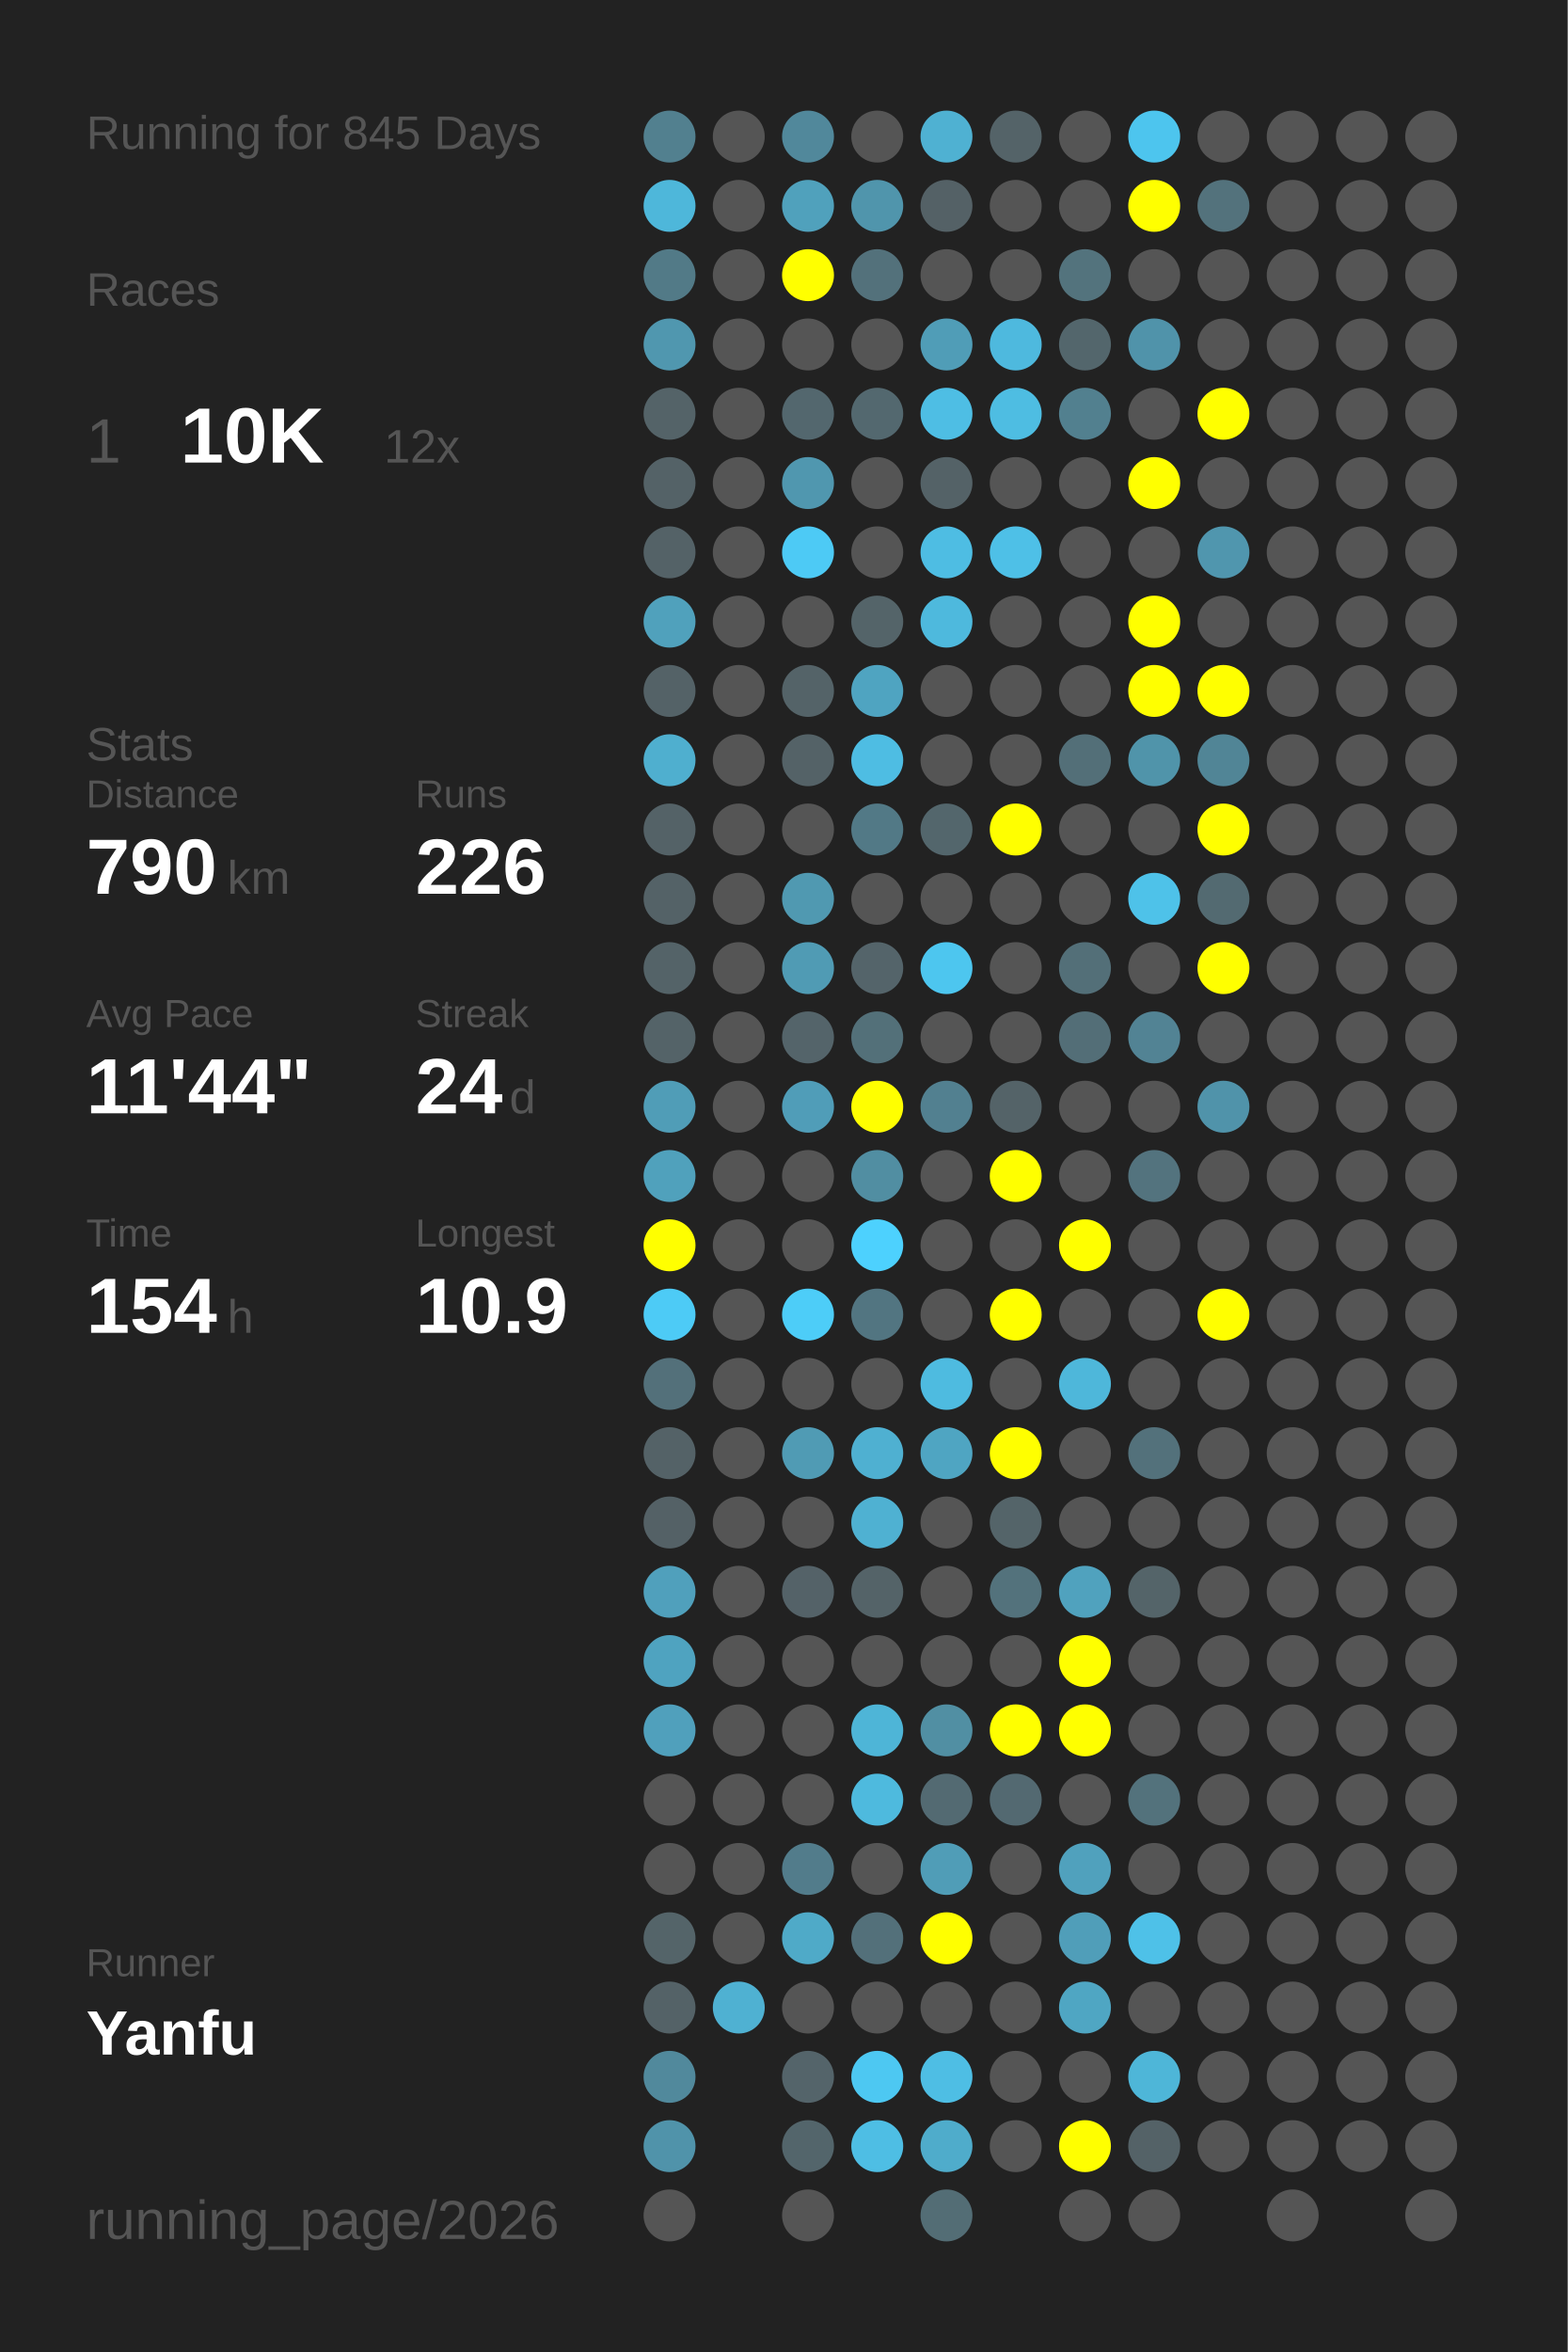
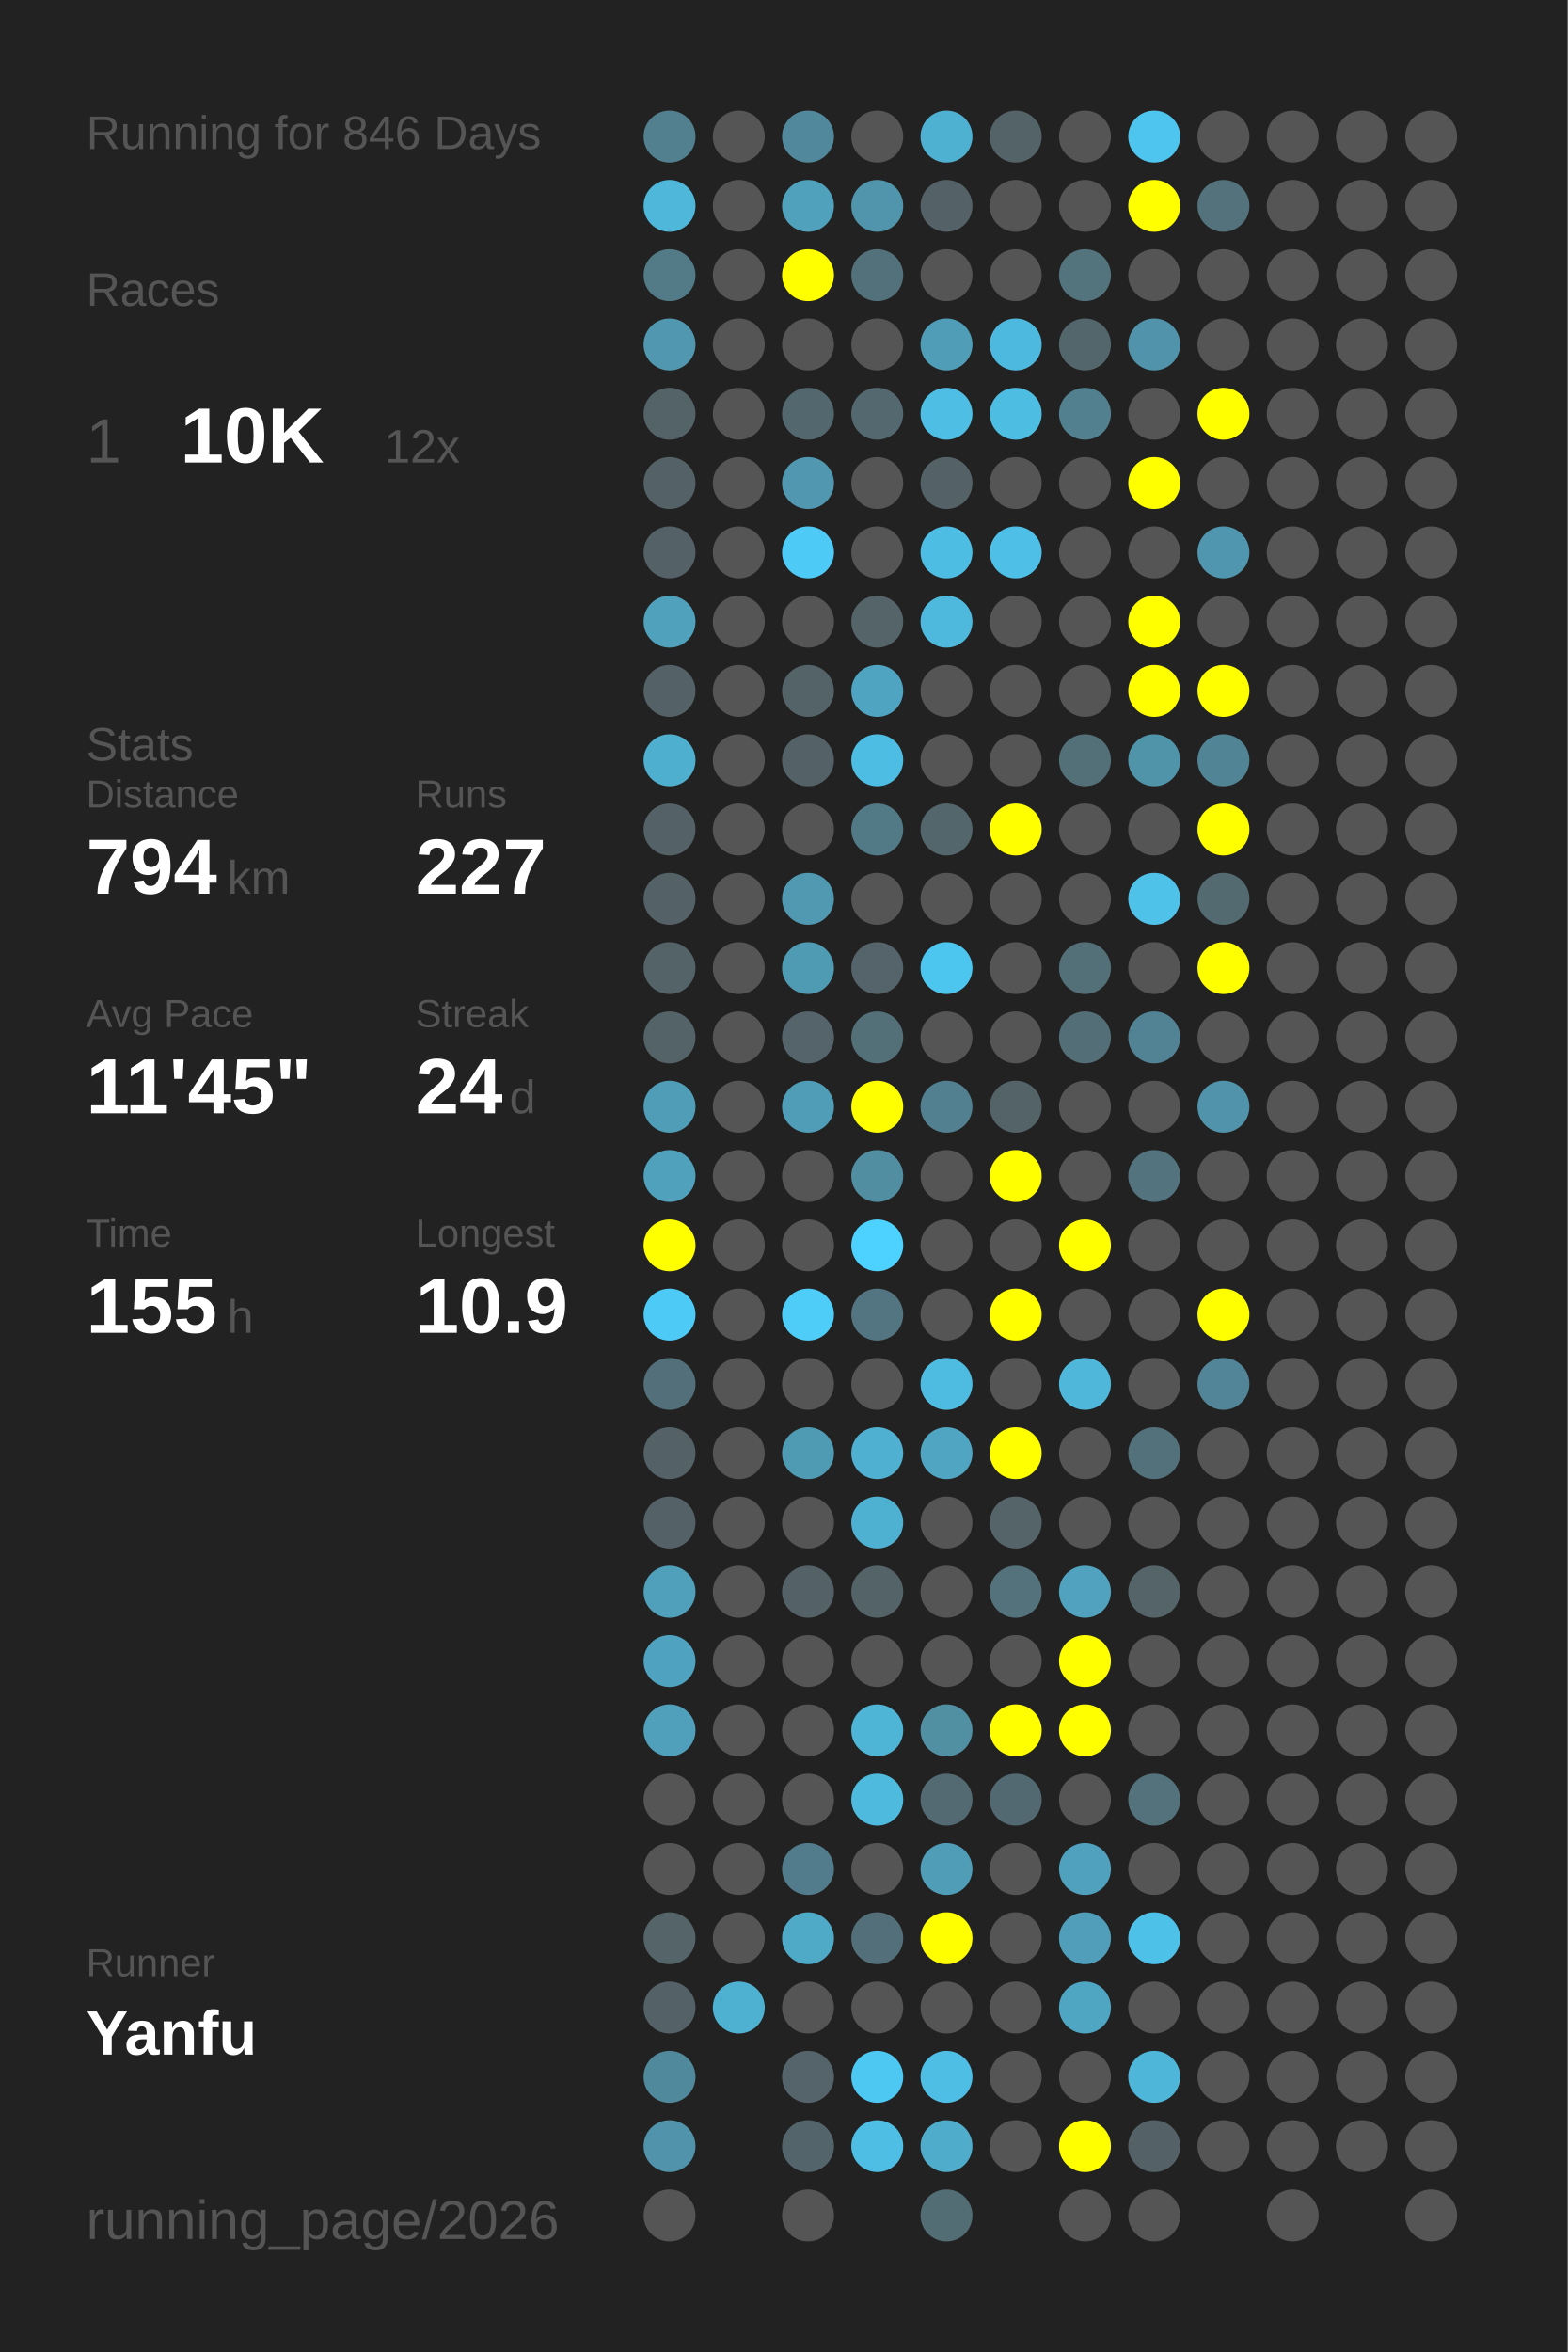
<svg xmlns="http://www.w3.org/2000/svg" baseProfile="full" height="300mm" version="1.1" viewBox="0,0,200,300" width="200mm">
  <defs />
  <rect fill="#222222" height="300" width="200" x="0" y="0" />
-   <text fill="#555555" style="font-size:6px; font-family:Arial;" x="11" y="19">Running for 845 Days</text>
+   <text fill="#555555" style="font-size:6px; font-family:Arial;" x="11" y="19">Running for 846 Days</text>
  <text fill="#555555" style="font-size:6px; font-family:Arial;" x="11" y="39">Races</text>
  <text fill="#555555" style="font-size:8px; font-family:Arial;" x="11" y="59">1</text>
  <text fill="#FFFFFF" style="font-size:10px; font-family:Arial; font-weight:bold;" x="23" y="59">10K</text>
  <text fill="#555555" style="font-size:6px; font-family:Arial;" x="49" y="59">12x</text>
  <text fill="#555555" style="font-size:6px; font-family:Arial;" x="11" y="97">Stats</text>
  <text fill="#555555" style="font-size:5px; font-family:Arial;" x="11" y="103">Distance</text>
-   <text fill="#FFFFFF" style="font-size:10px; font-family:Arial; font-weight:bold;" x="11" y="114">790</text>
+   <text fill="#FFFFFF" style="font-size:10px; font-family:Arial; font-weight:bold;" x="11" y="114">794</text>
  <text fill="#555555" style="font-size:6px; font-family:Arial;" x="29" y="114">km</text>
  <text fill="#555555" style="font-size:5px; font-family:Arial;" x="53" y="103">Runs</text>
-   <text fill="#FFFFFF" style="font-size:10px; font-family:Arial; font-weight:bold;" x="53" y="114">226</text>
+   <text fill="#FFFFFF" style="font-size:10px; font-family:Arial; font-weight:bold;" x="53" y="114">227</text>
  <text fill="#555555" style="font-size:5px; font-family:Arial;" x="11" y="131">Avg Pace</text>
-   <text fill="#FFFFFF" style="font-size:10px; font-family:Arial; font-weight:bold;" x="11" y="142">11'44"</text>
+   <text fill="#FFFFFF" style="font-size:10px; font-family:Arial; font-weight:bold;" x="11" y="142">11'45"</text>
  <text fill="#555555" style="font-size:5px; font-family:Arial;" x="53" y="131">Streak</text>
  <text fill="#FFFFFF" style="font-size:10px; font-family:Arial; font-weight:bold;" x="53" y="142">24</text>
  <text fill="#555555" style="font-size:6px; font-family:Arial;" x="65" y="142">d</text>
  <text fill="#555555" style="font-size:5px; font-family:Arial;" x="11" y="159">Time</text>
-   <text fill="#FFFFFF" style="font-size:10px; font-family:Arial; font-weight:bold;" x="11" y="170">154</text>
+   <text fill="#FFFFFF" style="font-size:10px; font-family:Arial; font-weight:bold;" x="11" y="170">155</text>
  <text fill="#555555" style="font-size:6px; font-family:Arial;" x="29" y="170">h</text>
  <text fill="#555555" style="font-size:5px; font-family:Arial;" x="53" y="159">Longest</text>
  <text fill="#FFFFFF" style="font-size:10px; font-family:Arial; font-weight:bold;" x="53" y="170">10.9</text>
  <text fill="#555555" style="font-size:5px; font-family:Arial;" x="11" y="252.065">Runner</text>
  <text fill="#FFFFFF" style="font-size:8px; font-family:Arial; font-weight:bold;" x="11" y="262.065">Yanfu</text>
  <text fill="#555555" style="font-size:7px; font-family:Arial;" x="11" y="285.581">running_page/2026</text>
  <circle cx="85.417" cy="17.419" fill="#52808f" r="3.312" />
  <circle cx="85.417" cy="26.258" fill="#4eb7da" r="3.312" />
  <circle cx="85.417" cy="35.097" fill="#527a87" r="3.312" />
  <circle cx="85.417" cy="43.935" fill="#5097af" r="3.312" />
  <circle cx="85.417" cy="52.774" fill="#546368" r="3.312" />
  <circle cx="85.417" cy="61.613" fill="#546267" r="3.312" />
  <circle cx="85.417" cy="70.452" fill="#546267" r="3.312" />
  <circle cx="85.417" cy="79.29" fill="#50a1bc" r="3.312" />
  <circle cx="85.417" cy="88.129" fill="#546267" r="3.312" />
  <circle cx="85.417" cy="96.968" fill="#4fafcf" r="3.312" />
  <circle cx="85.417" cy="105.806" fill="#546267" r="3.312" />
  <circle cx="85.417" cy="114.645" fill="#546267" r="3.312" />
  <circle cx="85.417" cy="123.484" fill="#546368" r="3.312" />
  <circle cx="85.417" cy="132.323" fill="#546368" r="3.312" />
  <circle cx="85.417" cy="141.161" fill="#509db7" r="3.312" />
  <circle cx="85.417" cy="150" fill="#50a1bc" r="3.312" />
  <circle cx="85.417" cy="158.839" fill="#FFFF00" r="3.312" />
  <circle cx="85.417" cy="167.677" fill="#4dcbf6" r="3.312" />
  <circle cx="85.417" cy="176.516" fill="#53707a" r="3.312" />
  <circle cx="85.417" cy="185.355" fill="#546267" r="3.312" />
  <circle cx="85.417" cy="194.194" fill="#546166" r="3.312" />
  <circle cx="85.417" cy="203.032" fill="#50a0bc" r="3.312" />
  <circle cx="85.417" cy="211.871" fill="#4fa3c0" r="3.312" />
  <circle cx="85.417" cy="220.71" fill="#50a0bc" r="3.312" />
  <circle cx="85.417" cy="229.548" fill="#555555" r="3.312" />
  <circle cx="85.417" cy="238.387" fill="#555555" r="3.312" />
  <circle cx="85.417" cy="247.226" fill="#546469" r="3.312" />
  <circle cx="85.417" cy="256.065" fill="#546267" r="3.312" />
  <circle cx="85.417" cy="264.903" fill="#51899c" r="3.312" />
  <circle cx="85.417" cy="273.742" fill="#5093aa" r="3.312" />
  <circle cx="85.417" cy="282.581" fill="#555555" r="3.312" />
  <circle cx="94.25" cy="17.419" fill="#555555" r="3.312" />
  <circle cx="94.25" cy="26.258" fill="#555555" r="3.312" />
  <circle cx="94.25" cy="35.097" fill="#555555" r="3.312" />
  <circle cx="94.25" cy="43.935" fill="#555555" r="3.312" />
  <circle cx="94.25" cy="52.774" fill="#555555" r="3.312" />
  <circle cx="94.25" cy="61.613" fill="#555555" r="3.312" />
  <circle cx="94.25" cy="70.452" fill="#555555" r="3.312" />
  <circle cx="94.25" cy="79.29" fill="#555555" r="3.312" />
  <circle cx="94.25" cy="88.129" fill="#555555" r="3.312" />
  <circle cx="94.25" cy="96.968" fill="#555555" r="3.312" />
  <circle cx="94.25" cy="105.806" fill="#555555" r="3.312" />
  <circle cx="94.25" cy="114.645" fill="#555555" r="3.312" />
  <circle cx="94.25" cy="123.484" fill="#555555" r="3.312" />
  <circle cx="94.25" cy="132.323" fill="#555555" r="3.312" />
  <circle cx="94.25" cy="141.161" fill="#555555" r="3.312" />
  <circle cx="94.25" cy="150" fill="#555555" r="3.312" />
  <circle cx="94.25" cy="158.839" fill="#555555" r="3.312" />
  <circle cx="94.25" cy="167.677" fill="#555555" r="3.312" />
  <circle cx="94.25" cy="176.516" fill="#555555" r="3.312" />
  <circle cx="94.25" cy="185.355" fill="#555555" r="3.312" />
  <circle cx="94.25" cy="194.194" fill="#555555" r="3.312" />
  <circle cx="94.25" cy="203.032" fill="#555555" r="3.312" />
  <circle cx="94.25" cy="211.871" fill="#555555" r="3.312" />
  <circle cx="94.25" cy="220.71" fill="#555555" r="3.312" />
  <circle cx="94.25" cy="229.548" fill="#555555" r="3.312" />
  <circle cx="94.25" cy="238.387" fill="#555555" r="3.312" />
  <circle cx="94.25" cy="247.226" fill="#555555" r="3.312" />
  <circle cx="94.25" cy="256.065" fill="#4fb1d2" r="3.312" />
  <circle cx="103.083" cy="17.419" fill="#51889b" r="3.312" />
  <circle cx="103.083" cy="26.258" fill="#50a1bc" r="3.312" />
  <circle cx="103.083" cy="35.097" fill="#FFFF00" r="3.312" />
  <circle cx="103.083" cy="43.935" fill="#555555" r="3.312" />
  <circle cx="103.083" cy="52.774" fill="#53676e" r="3.312" />
  <circle cx="103.083" cy="61.613" fill="#5097af" r="3.312" />
  <circle cx="103.083" cy="70.452" fill="#4dcaf5" r="3.312" />
  <circle cx="103.083" cy="79.29" fill="#555555" r="3.312" />
  <circle cx="103.083" cy="88.129" fill="#546368" r="3.312" />
  <circle cx="103.083" cy="96.968" fill="#546267" r="3.312" />
  <circle cx="103.083" cy="105.806" fill="#555555" r="3.312" />
  <circle cx="103.083" cy="114.645" fill="#5099b1" r="3.312" />
  <circle cx="103.083" cy="123.484" fill="#509bb4" r="3.312" />
  <circle cx="103.083" cy="132.323" fill="#54646a" r="3.312" />
  <circle cx="103.083" cy="141.161" fill="#509db8" r="3.312" />
  <circle cx="103.083" cy="150" fill="#555555" r="3.312" />
  <circle cx="103.083" cy="158.839" fill="#555555" r="3.312" />
  <circle cx="103.083" cy="167.677" fill="#4dcdf8" r="3.312" />
  <circle cx="103.083" cy="176.516" fill="#555555" r="3.312" />
  <circle cx="103.083" cy="185.355" fill="#509bb4" r="3.312" />
  <circle cx="103.083" cy="194.194" fill="#555555" r="3.312" />
  <circle cx="103.083" cy="203.032" fill="#546268" r="3.312" />
  <circle cx="103.083" cy="211.871" fill="#555555" r="3.312" />
  <circle cx="103.083" cy="220.71" fill="#555555" r="3.312" />
  <circle cx="103.083" cy="229.548" fill="#555555" r="3.312" />
  <circle cx="103.083" cy="238.387" fill="#527c8b" r="3.312" />
  <circle cx="103.083" cy="247.226" fill="#4faac8" r="3.312" />
  <circle cx="103.083" cy="256.065" fill="#555555" r="3.312" />
  <circle cx="103.083" cy="264.903" fill="#54646a" r="3.312" />
  <circle cx="103.083" cy="273.742" fill="#53656b" r="3.312" />
  <circle cx="103.083" cy="282.581" fill="#555555" r="3.312" />
  <circle cx="111.917" cy="17.419" fill="#555555" r="3.312" />
  <circle cx="111.917" cy="26.258" fill="#5095ac" r="3.312" />
  <circle cx="111.917" cy="35.097" fill="#53717b" r="3.312" />
  <circle cx="111.917" cy="43.935" fill="#555555" r="3.312" />
  <circle cx="111.917" cy="52.774" fill="#53686f" r="3.312" />
  <circle cx="111.917" cy="61.613" fill="#555555" r="3.312" />
  <circle cx="111.917" cy="70.452" fill="#555555" r="3.312" />
  <circle cx="111.917" cy="79.29" fill="#546469" r="3.312" />
  <circle cx="111.917" cy="88.129" fill="#4fa4c1" r="3.312" />
  <circle cx="111.917" cy="96.968" fill="#4ebde3" r="3.312" />
  <circle cx="111.917" cy="105.806" fill="#527986" r="3.312" />
  <circle cx="111.917" cy="114.645" fill="#555555" r="3.312" />
  <circle cx="111.917" cy="123.484" fill="#54646a" r="3.312" />
  <circle cx="111.917" cy="132.323" fill="#537079" r="3.312" />
  <circle cx="111.917" cy="141.161" fill="#FFFF00" r="3.312" />
  <circle cx="111.917" cy="150" fill="#518ea2" r="3.312" />
  <circle cx="111.917" cy="158.839" fill="#4dd1fe" r="3.312" />
  <circle cx="111.917" cy="167.677" fill="#527581" r="3.312" />
  <circle cx="111.917" cy="176.516" fill="#555555" r="3.312" />
  <circle cx="111.917" cy="185.355" fill="#4fb0d1" r="3.312" />
  <circle cx="111.917" cy="194.194" fill="#4fb1d2" r="3.312" />
  <circle cx="111.917" cy="203.032" fill="#546368" r="3.312" />
  <circle cx="111.917" cy="211.871" fill="#555555" r="3.312" />
  <circle cx="111.917" cy="220.71" fill="#4eb5d7" r="3.312" />
  <circle cx="111.917" cy="229.548" fill="#4ebade" r="3.312" />
  <circle cx="111.917" cy="238.387" fill="#555555" r="3.312" />
  <circle cx="111.917" cy="247.226" fill="#53707a" r="3.312" />
  <circle cx="111.917" cy="256.065" fill="#555555" r="3.312" />
  <circle cx="111.917" cy="264.903" fill="#4dc8f2" r="3.312" />
  <circle cx="111.917" cy="273.742" fill="#4ebee4" r="3.312" />
  <circle cx="120.75" cy="17.419" fill="#4fb1d2" r="3.312" />
  <circle cx="120.75" cy="26.258" fill="#546166" r="3.312" />
  <circle cx="120.75" cy="35.097" fill="#555555" r="3.312" />
  <circle cx="120.75" cy="43.935" fill="#509db7" r="3.312" />
  <circle cx="120.75" cy="52.774" fill="#4ebee4" r="3.312" />
  <circle cx="120.75" cy="61.613" fill="#546267" r="3.312" />
  <circle cx="120.75" cy="70.452" fill="#4ebde3" r="3.312" />
  <circle cx="120.75" cy="79.29" fill="#4eb9dd" r="3.312" />
  <circle cx="120.75" cy="88.129" fill="#555555" r="3.312" />
  <circle cx="120.75" cy="96.968" fill="#555555" r="3.312" />
  <circle cx="120.75" cy="105.806" fill="#53666c" r="3.312" />
  <circle cx="120.75" cy="114.645" fill="#555555" r="3.312" />
  <circle cx="120.75" cy="123.484" fill="#4dc6ef" r="3.312" />
  <circle cx="120.75" cy="132.323" fill="#555555" r="3.312" />
  <circle cx="120.75" cy="141.161" fill="#528090" r="3.312" />
  <circle cx="120.75" cy="150" fill="#555555" r="3.312" />
  <circle cx="120.75" cy="158.839" fill="#555555" r="3.312" />
  <circle cx="120.75" cy="167.677" fill="#555555" r="3.312" />
  <circle cx="120.75" cy="176.516" fill="#4ebbe0" r="3.312" />
  <circle cx="120.75" cy="185.355" fill="#4fa5c2" r="3.312" />
  <circle cx="120.75" cy="194.194" fill="#555555" r="3.312" />
  <circle cx="120.75" cy="203.032" fill="#555555" r="3.312" />
  <circle cx="120.75" cy="211.871" fill="#555555" r="3.312" />
  <circle cx="120.75" cy="220.71" fill="#518fa3" r="3.312" />
  <circle cx="120.75" cy="229.548" fill="#536a72" r="3.312" />
  <circle cx="120.75" cy="238.387" fill="#509db7" r="3.312" />
  <circle cx="120.75" cy="247.226" fill="#FFFF00" r="3.312" />
  <circle cx="120.75" cy="256.065" fill="#555555" r="3.312" />
  <circle cx="120.75" cy="264.903" fill="#4ebee4" r="3.312" />
  <circle cx="120.75" cy="273.742" fill="#4faccb" r="3.312" />
  <circle cx="120.75" cy="282.581" fill="#536d75" r="3.312" />
  <circle cx="129.583" cy="17.419" fill="#546368" r="3.312" />
  <circle cx="129.583" cy="26.258" fill="#555555" r="3.312" />
  <circle cx="129.583" cy="35.097" fill="#555555" r="3.312" />
  <circle cx="129.583" cy="43.935" fill="#4eb9de" r="3.312" />
  <circle cx="129.583" cy="52.774" fill="#4ebde2" r="3.312" />
  <circle cx="129.583" cy="61.613" fill="#555555" r="3.312" />
  <circle cx="129.583" cy="70.452" fill="#4ec0e7" r="3.312" />
  <circle cx="129.583" cy="79.29" fill="#555555" r="3.312" />
  <circle cx="129.583" cy="88.129" fill="#555555" r="3.312" />
  <circle cx="129.583" cy="96.968" fill="#555555" r="3.312" />
  <circle cx="129.583" cy="105.806" fill="#FFFF00" r="3.312" />
  <circle cx="129.583" cy="114.645" fill="#555555" r="3.312" />
  <circle cx="129.583" cy="123.484" fill="#555555" r="3.312" />
  <circle cx="129.583" cy="132.323" fill="#555555" r="3.312" />
  <circle cx="129.583" cy="141.161" fill="#546368" r="3.312" />
  <circle cx="129.583" cy="150" fill="#FFFF00" r="3.312" />
  <circle cx="129.583" cy="158.839" fill="#555555" r="3.312" />
  <circle cx="129.583" cy="167.677" fill="#FFFF00" r="3.312" />
  <circle cx="129.583" cy="176.516" fill="#555555" r="3.312" />
  <circle cx="129.583" cy="185.355" fill="#FFFF00" r="3.312" />
  <circle cx="129.583" cy="194.194" fill="#546469" r="3.312" />
  <circle cx="129.583" cy="203.032" fill="#53727c" r="3.312" />
  <circle cx="129.583" cy="211.871" fill="#555555" r="3.312" />
  <circle cx="129.583" cy="220.71" fill="#FFFF00" r="3.312" />
  <circle cx="129.583" cy="229.548" fill="#536971" r="3.312" />
  <circle cx="129.583" cy="238.387" fill="#555555" r="3.312" />
  <circle cx="129.583" cy="247.226" fill="#555555" r="3.312" />
  <circle cx="129.583" cy="256.065" fill="#555555" r="3.312" />
  <circle cx="129.583" cy="264.903" fill="#555555" r="3.312" />
  <circle cx="129.583" cy="273.742" fill="#555555" r="3.312" />
  <circle cx="138.417" cy="17.419" fill="#555555" r="3.312" />
  <circle cx="138.417" cy="26.258" fill="#555555" r="3.312" />
  <circle cx="138.417" cy="35.097" fill="#53737d" r="3.312" />
  <circle cx="138.417" cy="43.935" fill="#53666c" r="3.312" />
  <circle cx="138.417" cy="52.774" fill="#52808f" r="3.312" />
  <circle cx="138.417" cy="61.613" fill="#555555" r="3.312" />
  <circle cx="138.417" cy="70.452" fill="#555555" r="3.312" />
  <circle cx="138.417" cy="79.29" fill="#555555" r="3.312" />
  <circle cx="138.417" cy="88.129" fill="#555555" r="3.312" />
  <circle cx="138.417" cy="96.968" fill="#536f78" r="3.312" />
  <circle cx="138.417" cy="105.806" fill="#555555" r="3.312" />
  <circle cx="138.417" cy="114.645" fill="#555555" r="3.312" />
  <circle cx="138.417" cy="123.484" fill="#536f78" r="3.312" />
  <circle cx="138.417" cy="132.323" fill="#536e77" r="3.312" />
  <circle cx="138.417" cy="141.161" fill="#555555" r="3.312" />
  <circle cx="138.417" cy="150" fill="#555555" r="3.312" />
  <circle cx="138.417" cy="158.839" fill="#FFFF00" r="3.312" />
  <circle cx="138.417" cy="167.677" fill="#555555" r="3.312" />
  <circle cx="138.417" cy="176.516" fill="#4eb7da" r="3.312" />
  <circle cx="138.417" cy="185.355" fill="#555555" r="3.312" />
  <circle cx="138.417" cy="194.194" fill="#555555" r="3.312" />
  <circle cx="138.417" cy="203.032" fill="#50a2be" r="3.312" />
  <circle cx="138.417" cy="211.871" fill="#FFFF00" r="3.312" />
  <circle cx="138.417" cy="220.71" fill="#FFFF00" r="3.312" />
  <circle cx="138.417" cy="229.548" fill="#555555" r="3.312" />
  <circle cx="138.417" cy="238.387" fill="#50a1bd" r="3.312" />
  <circle cx="138.417" cy="247.226" fill="#509eb9" r="3.312" />
  <circle cx="138.417" cy="256.065" fill="#4fa6c3" r="3.312" />
  <circle cx="138.417" cy="264.903" fill="#555555" r="3.312" />
  <circle cx="138.417" cy="273.742" fill="#FFFF00" r="3.312" />
  <circle cx="138.417" cy="282.581" fill="#555555" r="3.312" />
  <circle cx="147.25" cy="17.419" fill="#4dc5ee" r="3.312" />
  <circle cx="147.25" cy="26.258" fill="#FFFF00" r="3.312" />
  <circle cx="147.25" cy="35.097" fill="#555555" r="3.312" />
  <circle cx="147.25" cy="43.935" fill="#5093aa" r="3.312" />
  <circle cx="147.25" cy="52.774" fill="#555555" r="3.312" />
  <circle cx="147.25" cy="61.613" fill="#FFFF00" r="3.312" />
  <circle cx="147.25" cy="70.452" fill="#555555" r="3.312" />
  <circle cx="147.25" cy="79.29" fill="#FFFF00" r="3.312" />
  <circle cx="147.25" cy="88.129" fill="#FFFF00" r="3.312" />
  <circle cx="147.25" cy="96.968" fill="#5094aa" r="3.312" />
  <circle cx="147.25" cy="105.806" fill="#555555" r="3.312" />
  <circle cx="147.25" cy="114.645" fill="#4ec2e9" r="3.312" />
  <circle cx="147.25" cy="123.484" fill="#555555" r="3.312" />
  <circle cx="147.25" cy="132.323" fill="#528394" r="3.312" />
  <circle cx="147.25" cy="141.161" fill="#555555" r="3.312" />
  <circle cx="147.25" cy="150" fill="#53737e" r="3.312" />
  <circle cx="147.25" cy="158.839" fill="#555555" r="3.312" />
  <circle cx="147.25" cy="167.677" fill="#555555" r="3.312" />
  <circle cx="147.25" cy="176.516" fill="#555555" r="3.312" />
  <circle cx="147.25" cy="185.355" fill="#53717b" r="3.312" />
  <circle cx="147.25" cy="194.194" fill="#555555" r="3.312" />
  <circle cx="147.25" cy="203.032" fill="#546469" r="3.312" />
  <circle cx="147.25" cy="211.871" fill="#555555" r="3.312" />
  <circle cx="147.25" cy="220.71" fill="#555555" r="3.312" />
  <circle cx="147.25" cy="229.548" fill="#53727c" r="3.312" />
  <circle cx="147.25" cy="238.387" fill="#555555" r="3.312" />
  <circle cx="147.25" cy="247.226" fill="#4ec1e8" r="3.312" />
  <circle cx="147.25" cy="256.065" fill="#555555" r="3.312" />
  <circle cx="147.25" cy="264.903" fill="#4eb6d8" r="3.312" />
  <circle cx="147.25" cy="273.742" fill="#546267" r="3.312" />
  <circle cx="147.25" cy="282.581" fill="#555555" r="3.312" />
  <circle cx="156.083" cy="17.419" fill="#555555" r="3.312" />
  <circle cx="156.083" cy="26.258" fill="#53727c" r="3.312" />
  <circle cx="156.083" cy="35.097" fill="#555555" r="3.312" />
  <circle cx="156.083" cy="43.935" fill="#555555" r="3.312" />
  <circle cx="156.083" cy="52.774" fill="#FFFF00" r="3.312" />
  <circle cx="156.083" cy="61.613" fill="#555555" r="3.312" />
  <circle cx="156.083" cy="70.452" fill="#5096ae" r="3.312" />
  <circle cx="156.083" cy="79.29" fill="#555555" r="3.312" />
  <circle cx="156.083" cy="88.129" fill="#FFFF00" r="3.312" />
  <circle cx="156.083" cy="96.968" fill="#518596" r="3.312" />
  <circle cx="156.083" cy="105.806" fill="#FFFF00" r="3.312" />
  <circle cx="156.083" cy="114.645" fill="#536a71" r="3.312" />
  <circle cx="156.083" cy="123.484" fill="#FFFF00" r="3.312" />
  <circle cx="156.083" cy="132.323" fill="#555555" r="3.312" />
  <circle cx="156.083" cy="141.161" fill="#5093aa" r="3.312" />
  <circle cx="156.083" cy="150" fill="#555555" r="3.312" />
  <circle cx="156.083" cy="158.839" fill="#555555" r="3.312" />
  <circle cx="156.083" cy="167.677" fill="#FFFF00" r="3.312" />
-   <circle cx="156.083" cy="176.516" fill="#555555" r="3.312" />
+   <circle cx="156.083" cy="176.516" fill="#518597" r="3.312" />
  <circle cx="156.083" cy="185.355" fill="#555555" r="3.312" />
  <circle cx="156.083" cy="194.194" fill="#555555" r="3.312" />
  <circle cx="156.083" cy="203.032" fill="#555555" r="3.312" />
  <circle cx="156.083" cy="211.871" fill="#555555" r="3.312" />
  <circle cx="156.083" cy="220.71" fill="#555555" r="3.312" />
  <circle cx="156.083" cy="229.548" fill="#555555" r="3.312" />
  <circle cx="156.083" cy="238.387" fill="#555555" r="3.312" />
  <circle cx="156.083" cy="247.226" fill="#555555" r="3.312" />
  <circle cx="156.083" cy="256.065" fill="#555555" r="3.312" />
  <circle cx="156.083" cy="264.903" fill="#555555" r="3.312" />
  <circle cx="156.083" cy="273.742" fill="#555555" r="3.312" />
  <circle cx="164.917" cy="17.419" fill="#555555" r="3.312" />
  <circle cx="164.917" cy="26.258" fill="#555555" r="3.312" />
  <circle cx="164.917" cy="35.097" fill="#555555" r="3.312" />
  <circle cx="164.917" cy="43.935" fill="#555555" r="3.312" />
  <circle cx="164.917" cy="52.774" fill="#555555" r="3.312" />
  <circle cx="164.917" cy="61.613" fill="#555555" r="3.312" />
  <circle cx="164.917" cy="70.452" fill="#555555" r="3.312" />
  <circle cx="164.917" cy="79.29" fill="#555555" r="3.312" />
  <circle cx="164.917" cy="88.129" fill="#555555" r="3.312" />
  <circle cx="164.917" cy="96.968" fill="#555555" r="3.312" />
  <circle cx="164.917" cy="105.806" fill="#555555" r="3.312" />
  <circle cx="164.917" cy="114.645" fill="#555555" r="3.312" />
  <circle cx="164.917" cy="123.484" fill="#555555" r="3.312" />
  <circle cx="164.917" cy="132.323" fill="#555555" r="3.312" />
  <circle cx="164.917" cy="141.161" fill="#555555" r="3.312" />
  <circle cx="164.917" cy="150" fill="#555555" r="3.312" />
  <circle cx="164.917" cy="158.839" fill="#555555" r="3.312" />
  <circle cx="164.917" cy="167.677" fill="#555555" r="3.312" />
  <circle cx="164.917" cy="176.516" fill="#555555" r="3.312" />
  <circle cx="164.917" cy="185.355" fill="#555555" r="3.312" />
  <circle cx="164.917" cy="194.194" fill="#555555" r="3.312" />
  <circle cx="164.917" cy="203.032" fill="#555555" r="3.312" />
  <circle cx="164.917" cy="211.871" fill="#555555" r="3.312" />
  <circle cx="164.917" cy="220.71" fill="#555555" r="3.312" />
  <circle cx="164.917" cy="229.548" fill="#555555" r="3.312" />
  <circle cx="164.917" cy="238.387" fill="#555555" r="3.312" />
  <circle cx="164.917" cy="247.226" fill="#555555" r="3.312" />
  <circle cx="164.917" cy="256.065" fill="#555555" r="3.312" />
  <circle cx="164.917" cy="264.903" fill="#555555" r="3.312" />
  <circle cx="164.917" cy="273.742" fill="#555555" r="3.312" />
  <circle cx="164.917" cy="282.581" fill="#555555" r="3.312" />
  <circle cx="173.75" cy="17.419" fill="#555555" r="3.312" />
  <circle cx="173.75" cy="26.258" fill="#555555" r="3.312" />
  <circle cx="173.75" cy="35.097" fill="#555555" r="3.312" />
  <circle cx="173.75" cy="43.935" fill="#555555" r="3.312" />
  <circle cx="173.75" cy="52.774" fill="#555555" r="3.312" />
  <circle cx="173.75" cy="61.613" fill="#555555" r="3.312" />
  <circle cx="173.75" cy="70.452" fill="#555555" r="3.312" />
  <circle cx="173.75" cy="79.29" fill="#555555" r="3.312" />
  <circle cx="173.75" cy="88.129" fill="#555555" r="3.312" />
  <circle cx="173.75" cy="96.968" fill="#555555" r="3.312" />
  <circle cx="173.75" cy="105.806" fill="#555555" r="3.312" />
  <circle cx="173.75" cy="114.645" fill="#555555" r="3.312" />
  <circle cx="173.75" cy="123.484" fill="#555555" r="3.312" />
  <circle cx="173.75" cy="132.323" fill="#555555" r="3.312" />
  <circle cx="173.75" cy="141.161" fill="#555555" r="3.312" />
  <circle cx="173.75" cy="150" fill="#555555" r="3.312" />
  <circle cx="173.75" cy="158.839" fill="#555555" r="3.312" />
  <circle cx="173.75" cy="167.677" fill="#555555" r="3.312" />
  <circle cx="173.75" cy="176.516" fill="#555555" r="3.312" />
  <circle cx="173.75" cy="185.355" fill="#555555" r="3.312" />
  <circle cx="173.75" cy="194.194" fill="#555555" r="3.312" />
  <circle cx="173.75" cy="203.032" fill="#555555" r="3.312" />
  <circle cx="173.75" cy="211.871" fill="#555555" r="3.312" />
  <circle cx="173.75" cy="220.71" fill="#555555" r="3.312" />
  <circle cx="173.75" cy="229.548" fill="#555555" r="3.312" />
  <circle cx="173.75" cy="238.387" fill="#555555" r="3.312" />
  <circle cx="173.75" cy="247.226" fill="#555555" r="3.312" />
  <circle cx="173.75" cy="256.065" fill="#555555" r="3.312" />
  <circle cx="173.75" cy="264.903" fill="#555555" r="3.312" />
  <circle cx="173.75" cy="273.742" fill="#555555" r="3.312" />
  <circle cx="182.583" cy="17.419" fill="#555555" r="3.312" />
  <circle cx="182.583" cy="26.258" fill="#555555" r="3.312" />
  <circle cx="182.583" cy="35.097" fill="#555555" r="3.312" />
  <circle cx="182.583" cy="43.935" fill="#555555" r="3.312" />
  <circle cx="182.583" cy="52.774" fill="#555555" r="3.312" />
  <circle cx="182.583" cy="61.613" fill="#555555" r="3.312" />
  <circle cx="182.583" cy="70.452" fill="#555555" r="3.312" />
  <circle cx="182.583" cy="79.29" fill="#555555" r="3.312" />
  <circle cx="182.583" cy="88.129" fill="#555555" r="3.312" />
  <circle cx="182.583" cy="96.968" fill="#555555" r="3.312" />
  <circle cx="182.583" cy="105.806" fill="#555555" r="3.312" />
  <circle cx="182.583" cy="114.645" fill="#555555" r="3.312" />
  <circle cx="182.583" cy="123.484" fill="#555555" r="3.312" />
  <circle cx="182.583" cy="132.323" fill="#555555" r="3.312" />
  <circle cx="182.583" cy="141.161" fill="#555555" r="3.312" />
  <circle cx="182.583" cy="150" fill="#555555" r="3.312" />
  <circle cx="182.583" cy="158.839" fill="#555555" r="3.312" />
  <circle cx="182.583" cy="167.677" fill="#555555" r="3.312" />
  <circle cx="182.583" cy="176.516" fill="#555555" r="3.312" />
  <circle cx="182.583" cy="185.355" fill="#555555" r="3.312" />
  <circle cx="182.583" cy="194.194" fill="#555555" r="3.312" />
  <circle cx="182.583" cy="203.032" fill="#555555" r="3.312" />
  <circle cx="182.583" cy="211.871" fill="#555555" r="3.312" />
  <circle cx="182.583" cy="220.71" fill="#555555" r="3.312" />
  <circle cx="182.583" cy="229.548" fill="#555555" r="3.312" />
  <circle cx="182.583" cy="238.387" fill="#555555" r="3.312" />
  <circle cx="182.583" cy="247.226" fill="#555555" r="3.312" />
  <circle cx="182.583" cy="256.065" fill="#555555" r="3.312" />
  <circle cx="182.583" cy="264.903" fill="#555555" r="3.312" />
  <circle cx="182.583" cy="273.742" fill="#555555" r="3.312" />
  <circle cx="182.583" cy="282.581" fill="#555555" r="3.312" />
</svg>
